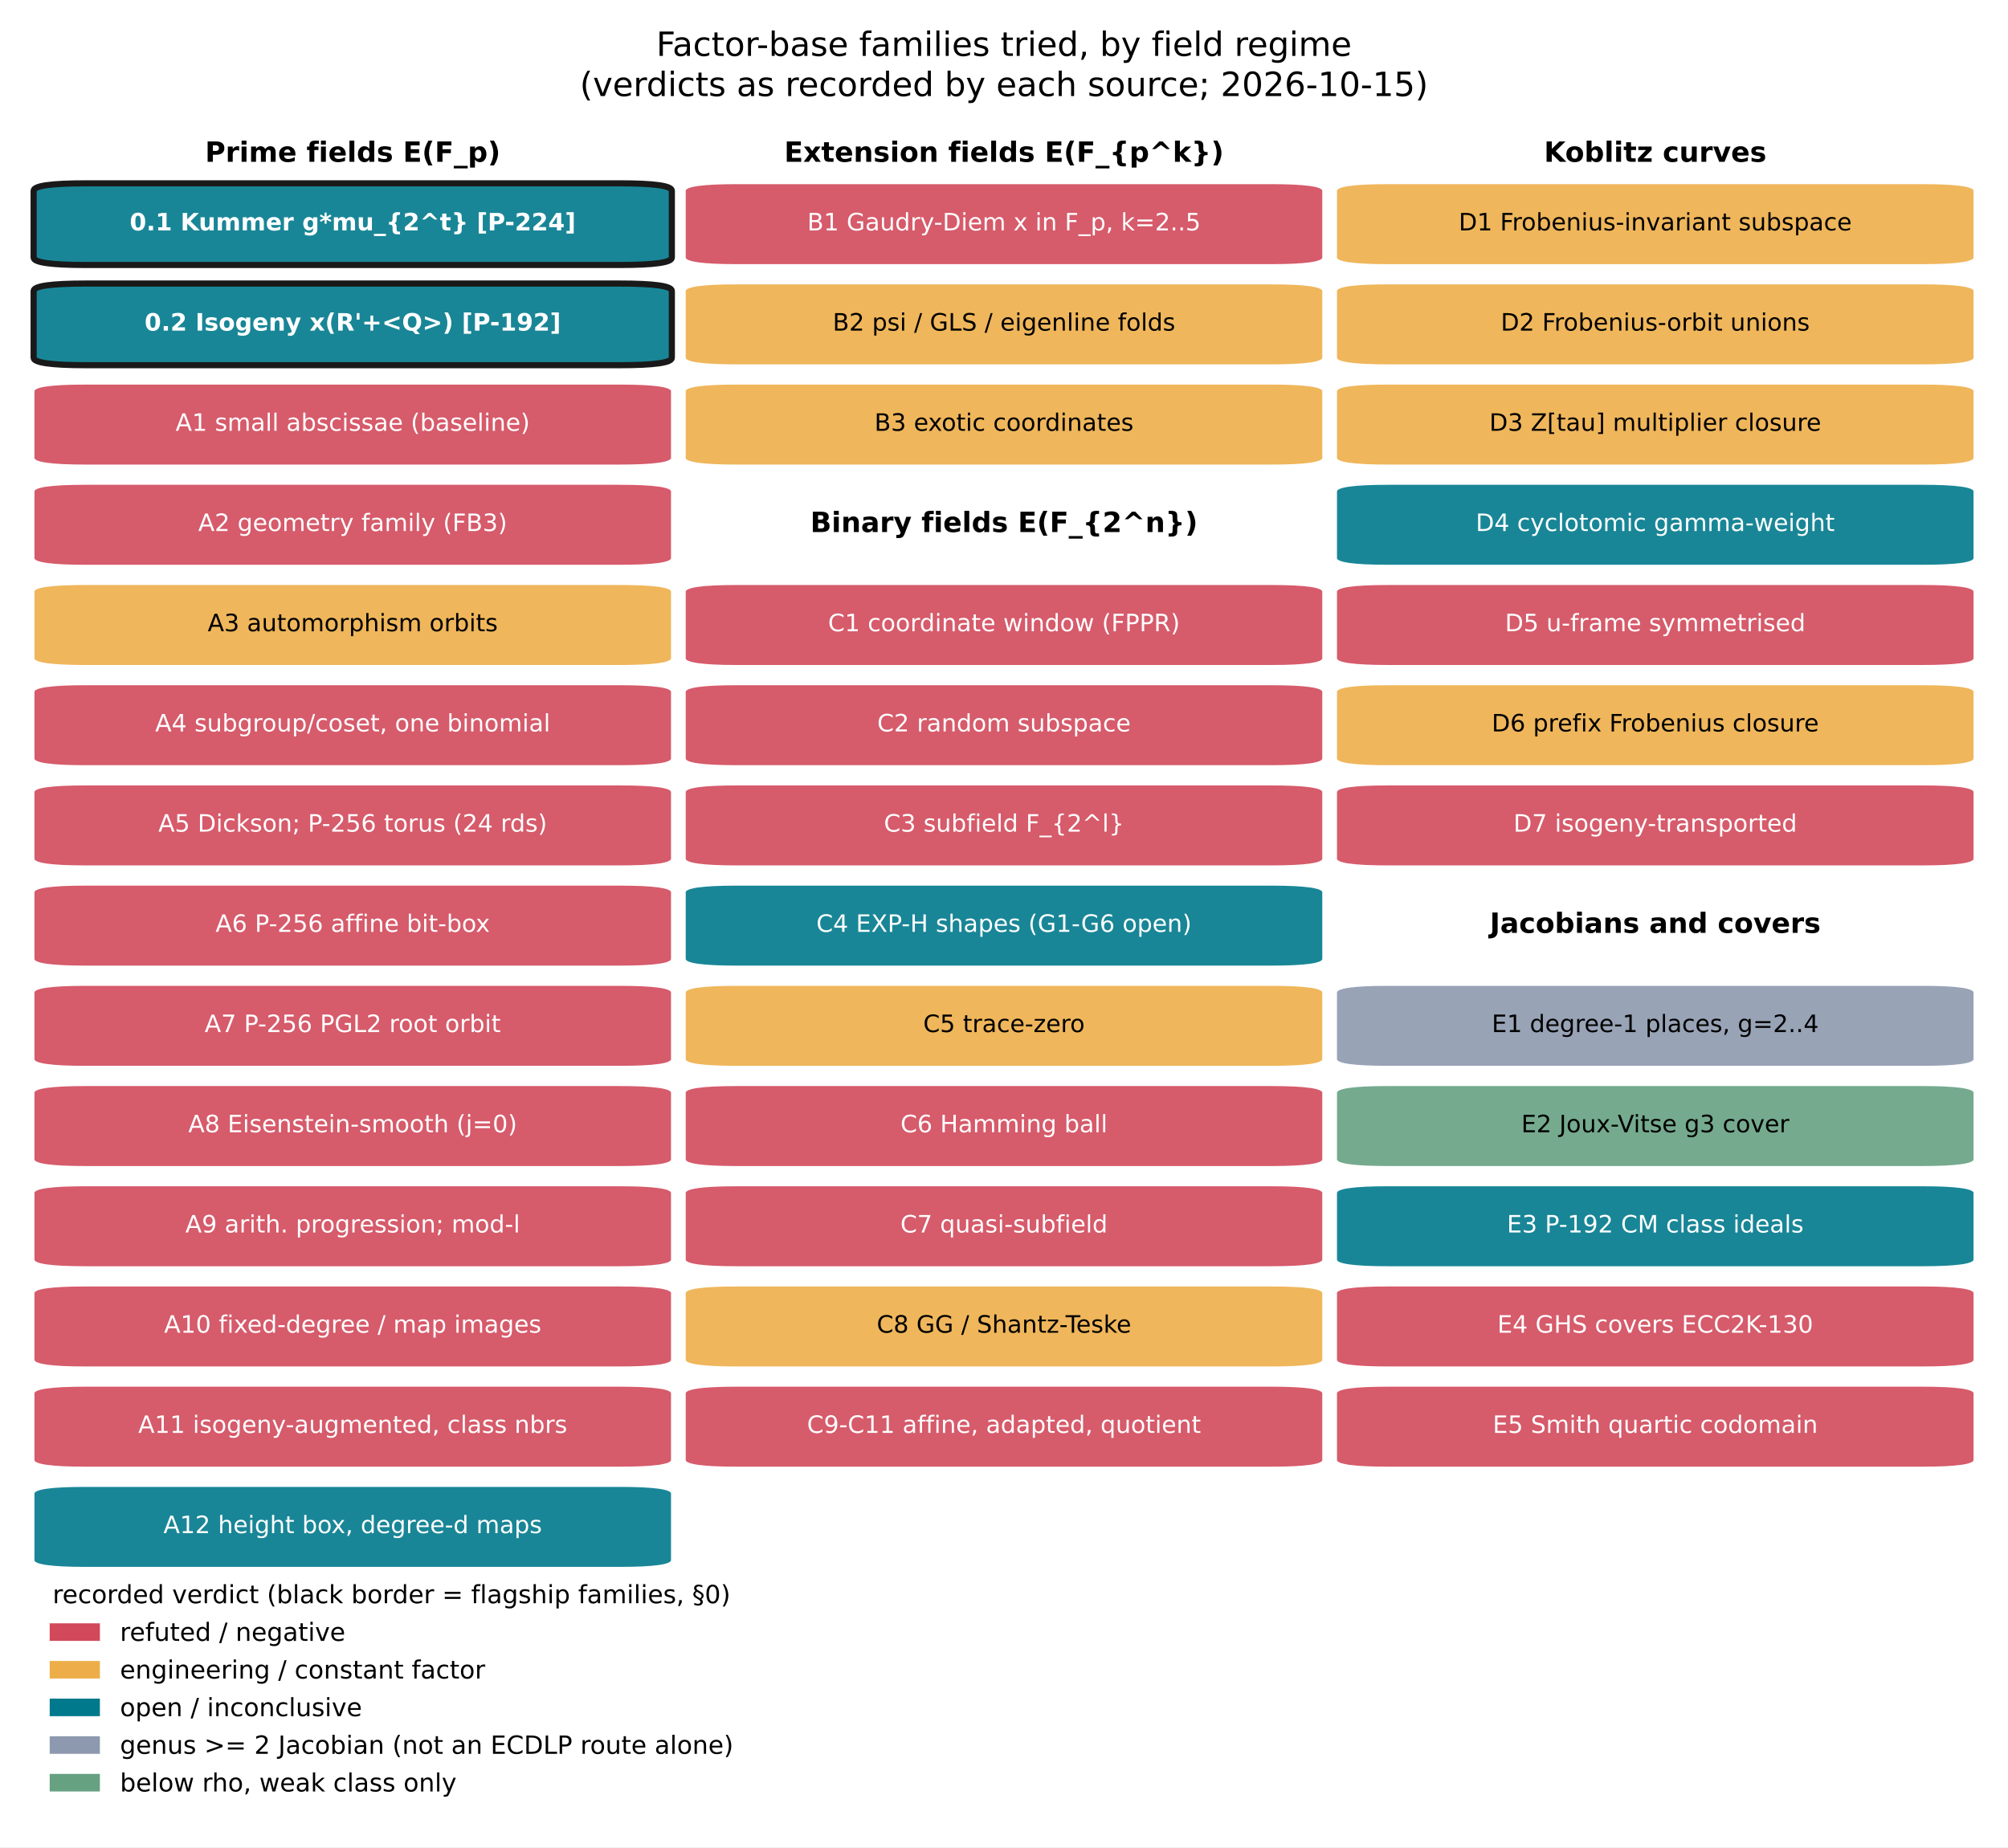
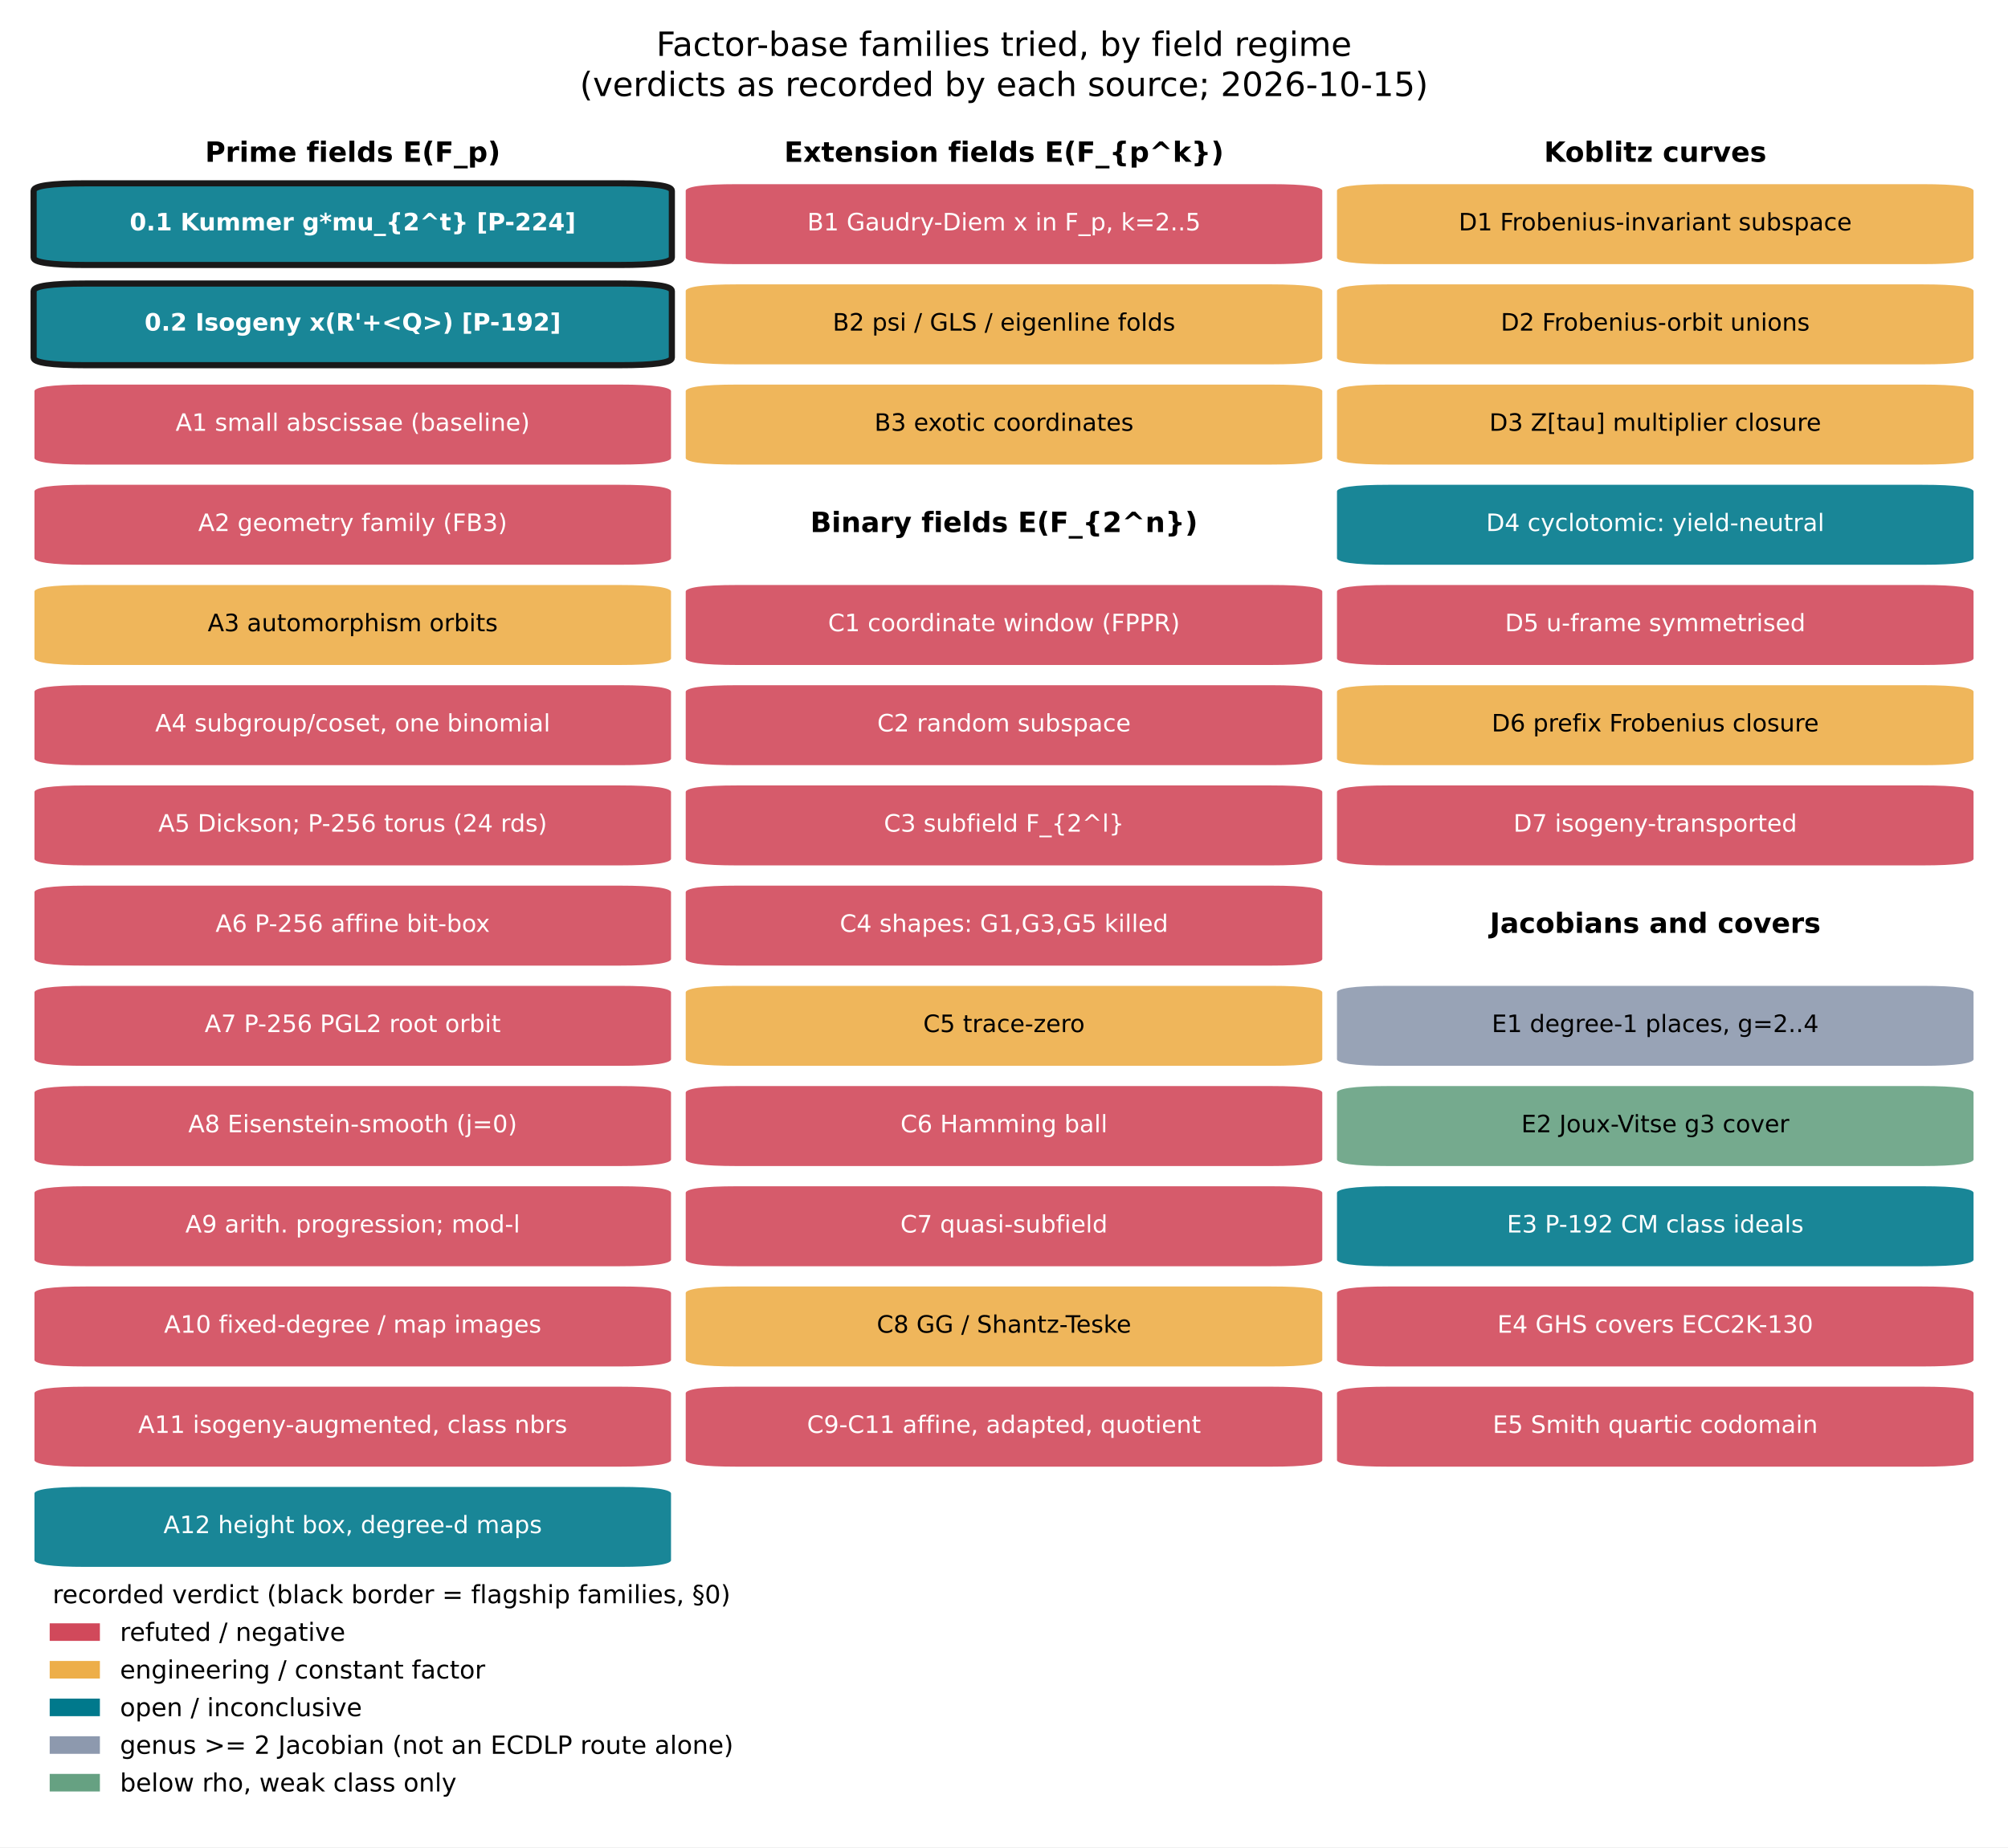
<svg xmlns="http://www.w3.org/2000/svg" width="720pt" height="662.4pt" viewBox="0 0 720 662.4" version="1.1">
  <defs>
    <style type="text/css">*{stroke-linejoin: round; stroke-linecap: butt}</style>
  </defs>
  <g id="figure_1">
    <g id="patch_1">
      <path d="M 0 662.4  L 720 662.4  L 720 0  L 0 0  z " style="fill: #ffffff" />
    </g>
    <g id="axes_1">
      <g id="patch_2">
-         <path d="M 30.737 95.022  L 222.223 95.022  Q 240.905 95.022 240.905 92.36  L 240.905 68.403  Q 240.905 65.741 222.223 65.741  L 30.737 65.741  Q 12.055 65.741 12.055 68.403  L 12.055 92.36  Q 12.055 95.022 30.737 95.022  z " clip-path="url(#pad336f507b)" style="fill: #00798c; opacity: 0.9; stroke: #000000; stroke-width: 2.2; stroke-linejoin: miter" />
+         <path d="M 30.737 95.022  L 222.223 95.022  Q 240.905 95.022 240.905 92.36  L 240.905 68.403  Q 240.905 65.741 222.223 65.741  L 30.737 65.741  Q 12.055 65.741 12.055 68.403  L 12.055 92.36  Q 12.055 95.022 30.737 95.022  z " clip-path="url(#p25ea3e8842)" style="fill: #00798c; opacity: 0.9; stroke: #000000; stroke-width: 2.2; stroke-linejoin: miter" />
      </g>
      <g id="patch_3">
-         <path d="M 30.737 130.957  L 222.223 130.957  Q 240.905 130.957 240.905 128.295  L 240.905 104.338  Q 240.905 101.676 222.223 101.676  L 30.737 101.676  Q 12.055 101.676 12.055 104.338  L 12.055 128.295  Q 12.055 130.957 30.737 130.957  z " clip-path="url(#pad336f507b)" style="fill: #00798c; opacity: 0.9; stroke: #000000; stroke-width: 2.2; stroke-linejoin: miter" />
+         <path d="M 30.737 130.957  L 222.223 130.957  Q 240.905 130.957 240.905 128.295  L 240.905 104.338  Q 240.905 101.676 222.223 101.676  L 30.737 101.676  Q 12.055 101.676 12.055 104.338  L 12.055 128.295  Q 12.055 130.957 30.737 130.957  z " clip-path="url(#p25ea3e8842)" style="fill: #00798c; opacity: 0.9; stroke: #000000; stroke-width: 2.2; stroke-linejoin: miter" />
      </g>
      <g id="patch_4">
-         <path d="M 30.737 166.892  L 222.223 166.892  Q 240.905 166.892 240.905 164.23  L 240.905 140.273  Q 240.905 137.611 222.223 137.611  L 30.737 137.611  Q 12.055 137.611 12.055 140.273  L 12.055 164.23  Q 12.055 166.892 30.737 166.892  z " clip-path="url(#pad336f507b)" style="fill: #d1495b; opacity: 0.9; stroke: #ffffff; stroke-width: 0.6; stroke-linejoin: miter" />
+         <path d="M 30.737 166.892  L 222.223 166.892  Q 240.905 166.892 240.905 164.23  L 240.905 140.273  Q 240.905 137.611 222.223 137.611  L 30.737 137.611  Q 12.055 137.611 12.055 140.273  L 12.055 164.23  Q 12.055 166.892 30.737 166.892  z " clip-path="url(#p25ea3e8842)" style="fill: #d1495b; opacity: 0.9; stroke: #ffffff; stroke-width: 0.6; stroke-linejoin: miter" />
      </g>
      <g id="patch_5">
-         <path d="M 30.737 202.827  L 222.223 202.827  Q 240.905 202.827 240.905 200.165  L 240.905 176.208  Q 240.905 173.546 222.223 173.546  L 30.737 173.546  Q 12.055 173.546 12.055 176.208  L 12.055 200.165  Q 12.055 202.827 30.737 202.827  z " clip-path="url(#pad336f507b)" style="fill: #d1495b; opacity: 0.9; stroke: #ffffff; stroke-width: 0.6; stroke-linejoin: miter" />
+         <path d="M 30.737 202.827  L 222.223 202.827  Q 240.905 202.827 240.905 200.165  L 240.905 176.208  Q 240.905 173.546 222.223 173.546  L 30.737 173.546  Q 12.055 173.546 12.055 176.208  L 12.055 200.165  Q 12.055 202.827 30.737 202.827  z " clip-path="url(#p25ea3e8842)" style="fill: #d1495b; opacity: 0.9; stroke: #ffffff; stroke-width: 0.6; stroke-linejoin: miter" />
      </g>
      <g id="patch_6">
-         <path d="M 30.737 238.762  L 222.223 238.762  Q 240.905 238.762 240.905 236.1  L 240.905 212.143  Q 240.905 209.481 222.223 209.481  L 30.737 209.481  Q 12.055 209.481 12.055 212.143  L 12.055 236.1  Q 12.055 238.762 30.737 238.762  z " clip-path="url(#pad336f507b)" style="fill: #edae49; opacity: 0.9; stroke: #ffffff; stroke-width: 0.6; stroke-linejoin: miter" />
+         <path d="M 30.737 238.762  L 222.223 238.762  Q 240.905 238.762 240.905 236.1  L 240.905 212.143  Q 240.905 209.481 222.223 209.481  L 30.737 209.481  Q 12.055 209.481 12.055 212.143  L 12.055 236.1  Q 12.055 238.762 30.737 238.762  z " clip-path="url(#p25ea3e8842)" style="fill: #edae49; opacity: 0.9; stroke: #ffffff; stroke-width: 0.6; stroke-linejoin: miter" />
      </g>
      <g id="patch_7">
-         <path d="M 30.737 274.697  L 222.223 274.697  Q 240.905 274.697 240.905 272.035  L 240.905 248.078  Q 240.905 245.417 222.223 245.417  L 30.737 245.417  Q 12.055 245.417 12.055 248.078  L 12.055 272.035  Q 12.055 274.697 30.737 274.697  z " clip-path="url(#pad336f507b)" style="fill: #d1495b; opacity: 0.9; stroke: #ffffff; stroke-width: 0.6; stroke-linejoin: miter" />
+         <path d="M 30.737 274.697  L 222.223 274.697  Q 240.905 274.697 240.905 272.035  L 240.905 248.078  Q 240.905 245.417 222.223 245.417  L 30.737 245.417  Q 12.055 245.417 12.055 248.078  L 12.055 272.035  Q 12.055 274.697 30.737 274.697  z " clip-path="url(#p25ea3e8842)" style="fill: #d1495b; opacity: 0.9; stroke: #ffffff; stroke-width: 0.6; stroke-linejoin: miter" />
      </g>
      <g id="patch_8">
-         <path d="M 30.737 310.632  L 222.223 310.632  Q 240.905 310.632 240.905 307.97  L 240.905 284.013  Q 240.905 281.352 222.223 281.352  L 30.737 281.352  Q 12.055 281.352 12.055 284.013  L 12.055 307.97  Q 12.055 310.632 30.737 310.632  z " clip-path="url(#pad336f507b)" style="fill: #d1495b; opacity: 0.9; stroke: #ffffff; stroke-width: 0.6; stroke-linejoin: miter" />
+         <path d="M 30.737 310.632  L 222.223 310.632  Q 240.905 310.632 240.905 307.97  L 240.905 284.013  Q 240.905 281.352 222.223 281.352  L 30.737 281.352  Q 12.055 281.352 12.055 284.013  L 12.055 307.97  Q 12.055 310.632 30.737 310.632  z " clip-path="url(#p25ea3e8842)" style="fill: #d1495b; opacity: 0.9; stroke: #ffffff; stroke-width: 0.6; stroke-linejoin: miter" />
      </g>
      <g id="patch_9">
-         <path d="M 30.737 346.567  L 222.223 346.567  Q 240.905 346.567 240.905 343.905  L 240.905 319.948  Q 240.905 317.287 222.223 317.287  L 30.737 317.287  Q 12.055 317.287 12.055 319.948  L 12.055 343.905  Q 12.055 346.567 30.737 346.567  z " clip-path="url(#pad336f507b)" style="fill: #d1495b; opacity: 0.9; stroke: #ffffff; stroke-width: 0.6; stroke-linejoin: miter" />
+         <path d="M 30.737 346.567  L 222.223 346.567  Q 240.905 346.567 240.905 343.905  L 240.905 319.948  Q 240.905 317.287 222.223 317.287  L 30.737 317.287  Q 12.055 317.287 12.055 319.948  L 12.055 343.905  Q 12.055 346.567 30.737 346.567  z " clip-path="url(#p25ea3e8842)" style="fill: #d1495b; opacity: 0.9; stroke: #ffffff; stroke-width: 0.6; stroke-linejoin: miter" />
      </g>
      <g id="patch_10">
-         <path d="M 30.737 382.502  L 222.223 382.502  Q 240.905 382.502 240.905 379.84  L 240.905 355.883  Q 240.905 353.222 222.223 353.222  L 30.737 353.222  Q 12.055 353.222 12.055 355.883  L 12.055 379.84  Q 12.055 382.502 30.737 382.502  z " clip-path="url(#pad336f507b)" style="fill: #d1495b; opacity: 0.9; stroke: #ffffff; stroke-width: 0.6; stroke-linejoin: miter" />
+         <path d="M 30.737 382.502  L 222.223 382.502  Q 240.905 382.502 240.905 379.84  L 240.905 355.883  Q 240.905 353.222 222.223 353.222  L 30.737 353.222  Q 12.055 353.222 12.055 355.883  L 12.055 379.84  Q 12.055 382.502 30.737 382.502  z " clip-path="url(#p25ea3e8842)" style="fill: #d1495b; opacity: 0.9; stroke: #ffffff; stroke-width: 0.6; stroke-linejoin: miter" />
      </g>
      <g id="patch_11">
-         <path d="M 30.737 418.437  L 222.223 418.437  Q 240.905 418.437 240.905 415.775  L 240.905 391.818  Q 240.905 389.157 222.223 389.157  L 30.737 389.157  Q 12.055 389.157 12.055 391.818  L 12.055 415.775  Q 12.055 418.437 30.737 418.437  z " clip-path="url(#pad336f507b)" style="fill: #d1495b; opacity: 0.9; stroke: #ffffff; stroke-width: 0.6; stroke-linejoin: miter" />
+         <path d="M 30.737 418.437  L 222.223 418.437  Q 240.905 418.437 240.905 415.775  L 240.905 391.818  Q 240.905 389.157 222.223 389.157  L 30.737 389.157  Q 12.055 389.157 12.055 391.818  L 12.055 415.775  Q 12.055 418.437 30.737 418.437  z " clip-path="url(#p25ea3e8842)" style="fill: #d1495b; opacity: 0.9; stroke: #ffffff; stroke-width: 0.6; stroke-linejoin: miter" />
      </g>
      <g id="patch_12">
-         <path d="M 30.737 454.372  L 222.223 454.372  Q 240.905 454.372 240.905 451.71  L 240.905 427.753  Q 240.905 425.092 222.223 425.092  L 30.737 425.092  Q 12.055 425.092 12.055 427.753  L 12.055 451.71  Q 12.055 454.372 30.737 454.372  z " clip-path="url(#pad336f507b)" style="fill: #d1495b; opacity: 0.9; stroke: #ffffff; stroke-width: 0.6; stroke-linejoin: miter" />
+         <path d="M 30.737 454.372  L 222.223 454.372  Q 240.905 454.372 240.905 451.71  L 240.905 427.753  Q 240.905 425.092 222.223 425.092  L 30.737 425.092  Q 12.055 425.092 12.055 427.753  L 12.055 451.71  Q 12.055 454.372 30.737 454.372  z " clip-path="url(#p25ea3e8842)" style="fill: #d1495b; opacity: 0.9; stroke: #ffffff; stroke-width: 0.6; stroke-linejoin: miter" />
      </g>
      <g id="patch_13">
-         <path d="M 30.737 490.307  L 222.223 490.307  Q 240.905 490.307 240.905 487.645  L 240.905 463.688  Q 240.905 461.027 222.223 461.027  L 30.737 461.027  Q 12.055 461.027 12.055 463.688  L 12.055 487.645  Q 12.055 490.307 30.737 490.307  z " clip-path="url(#pad336f507b)" style="fill: #d1495b; opacity: 0.9; stroke: #ffffff; stroke-width: 0.6; stroke-linejoin: miter" />
+         <path d="M 30.737 490.307  L 222.223 490.307  Q 240.905 490.307 240.905 487.645  L 240.905 463.688  Q 240.905 461.027 222.223 461.027  L 30.737 461.027  Q 12.055 461.027 12.055 463.688  L 12.055 487.645  Q 12.055 490.307 30.737 490.307  z " clip-path="url(#p25ea3e8842)" style="fill: #d1495b; opacity: 0.9; stroke: #ffffff; stroke-width: 0.6; stroke-linejoin: miter" />
      </g>
      <g id="patch_14">
-         <path d="M 30.737 526.242  L 222.223 526.242  Q 240.905 526.242 240.905 523.58  L 240.905 499.623  Q 240.905 496.962 222.223 496.962  L 30.737 496.962  Q 12.055 496.962 12.055 499.623  L 12.055 523.58  Q 12.055 526.242 30.737 526.242  z " clip-path="url(#pad336f507b)" style="fill: #d1495b; opacity: 0.9; stroke: #ffffff; stroke-width: 0.6; stroke-linejoin: miter" />
+         <path d="M 30.737 526.242  L 222.223 526.242  Q 240.905 526.242 240.905 523.58  L 240.905 499.623  Q 240.905 496.962 222.223 496.962  L 30.737 496.962  Q 12.055 496.962 12.055 499.623  L 12.055 523.58  Q 12.055 526.242 30.737 526.242  z " clip-path="url(#p25ea3e8842)" style="fill: #d1495b; opacity: 0.9; stroke: #ffffff; stroke-width: 0.6; stroke-linejoin: miter" />
      </g>
      <g id="patch_15">
-         <path d="M 30.737 562.177  L 222.223 562.177  Q 240.905 562.177 240.905 559.515  L 240.905 535.558  Q 240.905 532.897 222.223 532.897  L 30.737 532.897  Q 12.055 532.897 12.055 535.558  L 12.055 559.515  Q 12.055 562.177 30.737 562.177  z " clip-path="url(#pad336f507b)" style="fill: #00798c; opacity: 0.9; stroke: #ffffff; stroke-width: 0.6; stroke-linejoin: miter" />
+         <path d="M 30.737 562.177  L 222.223 562.177  Q 240.905 562.177 240.905 559.515  L 240.905 535.558  Q 240.905 532.897 222.223 532.897  L 30.737 532.897  Q 12.055 532.897 12.055 535.558  L 12.055 559.515  Q 12.055 562.177 30.737 562.177  z " clip-path="url(#p25ea3e8842)" style="fill: #00798c; opacity: 0.9; stroke: #ffffff; stroke-width: 0.6; stroke-linejoin: miter" />
      </g>
      <g id="patch_16">
-         <path d="M 264.257 95.022  L 455.743 95.022  Q 474.425 95.022 474.425 92.36  L 474.425 68.403  Q 474.425 65.741 455.743 65.741  L 264.257 65.741  Q 245.575 65.741 245.575 68.403  L 245.575 92.36  Q 245.575 95.022 264.257 95.022  z " clip-path="url(#pad336f507b)" style="fill: #d1495b; opacity: 0.9; stroke: #ffffff; stroke-width: 0.6; stroke-linejoin: miter" />
+         <path d="M 264.257 95.022  L 455.743 95.022  Q 474.425 95.022 474.425 92.36  L 474.425 68.403  Q 474.425 65.741 455.743 65.741  L 264.257 65.741  Q 245.575 65.741 245.575 68.403  L 245.575 92.36  Q 245.575 95.022 264.257 95.022  z " clip-path="url(#p25ea3e8842)" style="fill: #d1495b; opacity: 0.9; stroke: #ffffff; stroke-width: 0.6; stroke-linejoin: miter" />
      </g>
      <g id="patch_17">
-         <path d="M 264.257 130.957  L 455.743 130.957  Q 474.425 130.957 474.425 128.295  L 474.425 104.338  Q 474.425 101.676 455.743 101.676  L 264.257 101.676  Q 245.575 101.676 245.575 104.338  L 245.575 128.295  Q 245.575 130.957 264.257 130.957  z " clip-path="url(#pad336f507b)" style="fill: #edae49; opacity: 0.9; stroke: #ffffff; stroke-width: 0.6; stroke-linejoin: miter" />
+         <path d="M 264.257 130.957  L 455.743 130.957  Q 474.425 130.957 474.425 128.295  L 474.425 104.338  Q 474.425 101.676 455.743 101.676  L 264.257 101.676  Q 245.575 101.676 245.575 104.338  L 245.575 128.295  Q 245.575 130.957 264.257 130.957  z " clip-path="url(#p25ea3e8842)" style="fill: #edae49; opacity: 0.9; stroke: #ffffff; stroke-width: 0.6; stroke-linejoin: miter" />
      </g>
      <g id="patch_18">
-         <path d="M 264.257 166.892  L 455.743 166.892  Q 474.425 166.892 474.425 164.23  L 474.425 140.273  Q 474.425 137.611 455.743 137.611  L 264.257 137.611  Q 245.575 137.611 245.575 140.273  L 245.575 164.23  Q 245.575 166.892 264.257 166.892  z " clip-path="url(#pad336f507b)" style="fill: #edae49; opacity: 0.9; stroke: #ffffff; stroke-width: 0.6; stroke-linejoin: miter" />
+         <path d="M 264.257 166.892  L 455.743 166.892  Q 474.425 166.892 474.425 164.23  L 474.425 140.273  Q 474.425 137.611 455.743 137.611  L 264.257 137.611  Q 245.575 137.611 245.575 140.273  L 245.575 164.23  Q 245.575 166.892 264.257 166.892  z " clip-path="url(#p25ea3e8842)" style="fill: #edae49; opacity: 0.9; stroke: #ffffff; stroke-width: 0.6; stroke-linejoin: miter" />
      </g>
      <g id="patch_19">
-         <path d="M 264.257 238.762  L 455.743 238.762  Q 474.425 238.762 474.425 236.1  L 474.425 212.143  Q 474.425 209.481 455.743 209.481  L 264.257 209.481  Q 245.575 209.481 245.575 212.143  L 245.575 236.1  Q 245.575 238.762 264.257 238.762  z " clip-path="url(#pad336f507b)" style="fill: #d1495b; opacity: 0.9; stroke: #ffffff; stroke-width: 0.6; stroke-linejoin: miter" />
+         <path d="M 264.257 238.762  L 455.743 238.762  Q 474.425 238.762 474.425 236.1  L 474.425 212.143  Q 474.425 209.481 455.743 209.481  L 264.257 209.481  Q 245.575 209.481 245.575 212.143  L 245.575 236.1  Q 245.575 238.762 264.257 238.762  z " clip-path="url(#p25ea3e8842)" style="fill: #d1495b; opacity: 0.9; stroke: #ffffff; stroke-width: 0.6; stroke-linejoin: miter" />
      </g>
      <g id="patch_20">
-         <path d="M 264.257 274.697  L 455.743 274.697  Q 474.425 274.697 474.425 272.035  L 474.425 248.078  Q 474.425 245.417 455.743 245.417  L 264.257 245.417  Q 245.575 245.417 245.575 248.078  L 245.575 272.035  Q 245.575 274.697 264.257 274.697  z " clip-path="url(#pad336f507b)" style="fill: #d1495b; opacity: 0.9; stroke: #ffffff; stroke-width: 0.6; stroke-linejoin: miter" />
+         <path d="M 264.257 274.697  L 455.743 274.697  Q 474.425 274.697 474.425 272.035  L 474.425 248.078  Q 474.425 245.417 455.743 245.417  L 264.257 245.417  Q 245.575 245.417 245.575 248.078  L 245.575 272.035  Q 245.575 274.697 264.257 274.697  z " clip-path="url(#p25ea3e8842)" style="fill: #d1495b; opacity: 0.9; stroke: #ffffff; stroke-width: 0.6; stroke-linejoin: miter" />
      </g>
      <g id="patch_21">
-         <path d="M 264.257 310.632  L 455.743 310.632  Q 474.425 310.632 474.425 307.97  L 474.425 284.013  Q 474.425 281.352 455.743 281.352  L 264.257 281.352  Q 245.575 281.352 245.575 284.013  L 245.575 307.97  Q 245.575 310.632 264.257 310.632  z " clip-path="url(#pad336f507b)" style="fill: #d1495b; opacity: 0.9; stroke: #ffffff; stroke-width: 0.6; stroke-linejoin: miter" />
+         <path d="M 264.257 310.632  L 455.743 310.632  Q 474.425 310.632 474.425 307.97  L 474.425 284.013  Q 474.425 281.352 455.743 281.352  L 264.257 281.352  Q 245.575 281.352 245.575 284.013  L 245.575 307.97  Q 245.575 310.632 264.257 310.632  z " clip-path="url(#p25ea3e8842)" style="fill: #d1495b; opacity: 0.9; stroke: #ffffff; stroke-width: 0.6; stroke-linejoin: miter" />
      </g>
      <g id="patch_22">
-         <path d="M 264.257 346.567  L 455.743 346.567  Q 474.425 346.567 474.425 343.905  L 474.425 319.948  Q 474.425 317.287 455.743 317.287  L 264.257 317.287  Q 245.575 317.287 245.575 319.948  L 245.575 343.905  Q 245.575 346.567 264.257 346.567  z " clip-path="url(#pad336f507b)" style="fill: #00798c; opacity: 0.9; stroke: #ffffff; stroke-width: 0.6; stroke-linejoin: miter" />
+         <path d="M 264.257 346.567  L 455.743 346.567  Q 474.425 346.567 474.425 343.905  L 474.425 319.948  Q 474.425 317.287 455.743 317.287  L 264.257 317.287  Q 245.575 317.287 245.575 319.948  L 245.575 343.905  Q 245.575 346.567 264.257 346.567  z " clip-path="url(#p25ea3e8842)" style="fill: #d1495b; opacity: 0.9; stroke: #ffffff; stroke-width: 0.6; stroke-linejoin: miter" />
      </g>
      <g id="patch_23">
-         <path d="M 264.257 382.502  L 455.743 382.502  Q 474.425 382.502 474.425 379.84  L 474.425 355.883  Q 474.425 353.222 455.743 353.222  L 264.257 353.222  Q 245.575 353.222 245.575 355.883  L 245.575 379.84  Q 245.575 382.502 264.257 382.502  z " clip-path="url(#pad336f507b)" style="fill: #edae49; opacity: 0.9; stroke: #ffffff; stroke-width: 0.6; stroke-linejoin: miter" />
+         <path d="M 264.257 382.502  L 455.743 382.502  Q 474.425 382.502 474.425 379.84  L 474.425 355.883  Q 474.425 353.222 455.743 353.222  L 264.257 353.222  Q 245.575 353.222 245.575 355.883  L 245.575 379.84  Q 245.575 382.502 264.257 382.502  z " clip-path="url(#p25ea3e8842)" style="fill: #edae49; opacity: 0.9; stroke: #ffffff; stroke-width: 0.6; stroke-linejoin: miter" />
      </g>
      <g id="patch_24">
-         <path d="M 264.257 418.437  L 455.743 418.437  Q 474.425 418.437 474.425 415.775  L 474.425 391.818  Q 474.425 389.157 455.743 389.157  L 264.257 389.157  Q 245.575 389.157 245.575 391.818  L 245.575 415.775  Q 245.575 418.437 264.257 418.437  z " clip-path="url(#pad336f507b)" style="fill: #d1495b; opacity: 0.9; stroke: #ffffff; stroke-width: 0.6; stroke-linejoin: miter" />
+         <path d="M 264.257 418.437  L 455.743 418.437  Q 474.425 418.437 474.425 415.775  L 474.425 391.818  Q 474.425 389.157 455.743 389.157  L 264.257 389.157  Q 245.575 389.157 245.575 391.818  L 245.575 415.775  Q 245.575 418.437 264.257 418.437  z " clip-path="url(#p25ea3e8842)" style="fill: #d1495b; opacity: 0.9; stroke: #ffffff; stroke-width: 0.6; stroke-linejoin: miter" />
      </g>
      <g id="patch_25">
-         <path d="M 264.257 454.372  L 455.743 454.372  Q 474.425 454.372 474.425 451.71  L 474.425 427.753  Q 474.425 425.092 455.743 425.092  L 264.257 425.092  Q 245.575 425.092 245.575 427.753  L 245.575 451.71  Q 245.575 454.372 264.257 454.372  z " clip-path="url(#pad336f507b)" style="fill: #d1495b; opacity: 0.9; stroke: #ffffff; stroke-width: 0.6; stroke-linejoin: miter" />
+         <path d="M 264.257 454.372  L 455.743 454.372  Q 474.425 454.372 474.425 451.71  L 474.425 427.753  Q 474.425 425.092 455.743 425.092  L 264.257 425.092  Q 245.575 425.092 245.575 427.753  L 245.575 451.71  Q 245.575 454.372 264.257 454.372  z " clip-path="url(#p25ea3e8842)" style="fill: #d1495b; opacity: 0.9; stroke: #ffffff; stroke-width: 0.6; stroke-linejoin: miter" />
      </g>
      <g id="patch_26">
-         <path d="M 264.257 490.307  L 455.743 490.307  Q 474.425 490.307 474.425 487.645  L 474.425 463.688  Q 474.425 461.027 455.743 461.027  L 264.257 461.027  Q 245.575 461.027 245.575 463.688  L 245.575 487.645  Q 245.575 490.307 264.257 490.307  z " clip-path="url(#pad336f507b)" style="fill: #edae49; opacity: 0.9; stroke: #ffffff; stroke-width: 0.6; stroke-linejoin: miter" />
+         <path d="M 264.257 490.307  L 455.743 490.307  Q 474.425 490.307 474.425 487.645  L 474.425 463.688  Q 474.425 461.027 455.743 461.027  L 264.257 461.027  Q 245.575 461.027 245.575 463.688  L 245.575 487.645  Q 245.575 490.307 264.257 490.307  z " clip-path="url(#p25ea3e8842)" style="fill: #edae49; opacity: 0.9; stroke: #ffffff; stroke-width: 0.6; stroke-linejoin: miter" />
      </g>
      <g id="patch_27">
-         <path d="M 264.257 526.242  L 455.743 526.242  Q 474.425 526.242 474.425 523.58  L 474.425 499.623  Q 474.425 496.962 455.743 496.962  L 264.257 496.962  Q 245.575 496.962 245.575 499.623  L 245.575 523.58  Q 245.575 526.242 264.257 526.242  z " clip-path="url(#pad336f507b)" style="fill: #d1495b; opacity: 0.9; stroke: #ffffff; stroke-width: 0.6; stroke-linejoin: miter" />
+         <path d="M 264.257 526.242  L 455.743 526.242  Q 474.425 526.242 474.425 523.58  L 474.425 499.623  Q 474.425 496.962 455.743 496.962  L 264.257 496.962  Q 245.575 496.962 245.575 499.623  L 245.575 523.58  Q 245.575 526.242 264.257 526.242  z " clip-path="url(#p25ea3e8842)" style="fill: #d1495b; opacity: 0.9; stroke: #ffffff; stroke-width: 0.6; stroke-linejoin: miter" />
      </g>
      <g id="patch_28">
-         <path d="M 497.777 95.022  L 689.263 95.022  Q 707.945 95.022 707.945 92.36  L 707.945 68.403  Q 707.945 65.741 689.263 65.741  L 497.777 65.741  Q 479.095 65.741 479.095 68.403  L 479.095 92.36  Q 479.095 95.022 497.777 95.022  z " clip-path="url(#pad336f507b)" style="fill: #edae49; opacity: 0.9; stroke: #ffffff; stroke-width: 0.6; stroke-linejoin: miter" />
+         <path d="M 497.777 95.022  L 689.263 95.022  Q 707.945 95.022 707.945 92.36  L 707.945 68.403  Q 707.945 65.741 689.263 65.741  L 497.777 65.741  Q 479.095 65.741 479.095 68.403  L 479.095 92.36  Q 479.095 95.022 497.777 95.022  z " clip-path="url(#p25ea3e8842)" style="fill: #edae49; opacity: 0.9; stroke: #ffffff; stroke-width: 0.6; stroke-linejoin: miter" />
      </g>
      <g id="patch_29">
-         <path d="M 497.777 130.957  L 689.263 130.957  Q 707.945 130.957 707.945 128.295  L 707.945 104.338  Q 707.945 101.676 689.263 101.676  L 497.777 101.676  Q 479.095 101.676 479.095 104.338  L 479.095 128.295  Q 479.095 130.957 497.777 130.957  z " clip-path="url(#pad336f507b)" style="fill: #edae49; opacity: 0.9; stroke: #ffffff; stroke-width: 0.6; stroke-linejoin: miter" />
+         <path d="M 497.777 130.957  L 689.263 130.957  Q 707.945 130.957 707.945 128.295  L 707.945 104.338  Q 707.945 101.676 689.263 101.676  L 497.777 101.676  Q 479.095 101.676 479.095 104.338  L 479.095 128.295  Q 479.095 130.957 497.777 130.957  z " clip-path="url(#p25ea3e8842)" style="fill: #edae49; opacity: 0.9; stroke: #ffffff; stroke-width: 0.6; stroke-linejoin: miter" />
      </g>
      <g id="patch_30">
-         <path d="M 497.777 166.892  L 689.263 166.892  Q 707.945 166.892 707.945 164.23  L 707.945 140.273  Q 707.945 137.611 689.263 137.611  L 497.777 137.611  Q 479.095 137.611 479.095 140.273  L 479.095 164.23  Q 479.095 166.892 497.777 166.892  z " clip-path="url(#pad336f507b)" style="fill: #edae49; opacity: 0.9; stroke: #ffffff; stroke-width: 0.6; stroke-linejoin: miter" />
+         <path d="M 497.777 166.892  L 689.263 166.892  Q 707.945 166.892 707.945 164.23  L 707.945 140.273  Q 707.945 137.611 689.263 137.611  L 497.777 137.611  Q 479.095 137.611 479.095 140.273  L 479.095 164.23  Q 479.095 166.892 497.777 166.892  z " clip-path="url(#p25ea3e8842)" style="fill: #edae49; opacity: 0.9; stroke: #ffffff; stroke-width: 0.6; stroke-linejoin: miter" />
      </g>
      <g id="patch_31">
-         <path d="M 497.777 202.827  L 689.263 202.827  Q 707.945 202.827 707.945 200.165  L 707.945 176.208  Q 707.945 173.546 689.263 173.546  L 497.777 173.546  Q 479.095 173.546 479.095 176.208  L 479.095 200.165  Q 479.095 202.827 497.777 202.827  z " clip-path="url(#pad336f507b)" style="fill: #00798c; opacity: 0.9; stroke: #ffffff; stroke-width: 0.6; stroke-linejoin: miter" />
+         <path d="M 497.777 202.827  L 689.263 202.827  Q 707.945 202.827 707.945 200.165  L 707.945 176.208  Q 707.945 173.546 689.263 173.546  L 497.777 173.546  Q 479.095 173.546 479.095 176.208  L 479.095 200.165  Q 479.095 202.827 497.777 202.827  z " clip-path="url(#p25ea3e8842)" style="fill: #00798c; opacity: 0.9; stroke: #ffffff; stroke-width: 0.6; stroke-linejoin: miter" />
      </g>
      <g id="patch_32">
-         <path d="M 497.777 238.762  L 689.263 238.762  Q 707.945 238.762 707.945 236.1  L 707.945 212.143  Q 707.945 209.481 689.263 209.481  L 497.777 209.481  Q 479.095 209.481 479.095 212.143  L 479.095 236.1  Q 479.095 238.762 497.777 238.762  z " clip-path="url(#pad336f507b)" style="fill: #d1495b; opacity: 0.9; stroke: #ffffff; stroke-width: 0.6; stroke-linejoin: miter" />
+         <path d="M 497.777 238.762  L 689.263 238.762  Q 707.945 238.762 707.945 236.1  L 707.945 212.143  Q 707.945 209.481 689.263 209.481  L 497.777 209.481  Q 479.095 209.481 479.095 212.143  L 479.095 236.1  Q 479.095 238.762 497.777 238.762  z " clip-path="url(#p25ea3e8842)" style="fill: #d1495b; opacity: 0.9; stroke: #ffffff; stroke-width: 0.6; stroke-linejoin: miter" />
      </g>
      <g id="patch_33">
-         <path d="M 497.777 274.697  L 689.263 274.697  Q 707.945 274.697 707.945 272.035  L 707.945 248.078  Q 707.945 245.417 689.263 245.417  L 497.777 245.417  Q 479.095 245.417 479.095 248.078  L 479.095 272.035  Q 479.095 274.697 497.777 274.697  z " clip-path="url(#pad336f507b)" style="fill: #edae49; opacity: 0.9; stroke: #ffffff; stroke-width: 0.6; stroke-linejoin: miter" />
+         <path d="M 497.777 274.697  L 689.263 274.697  Q 707.945 274.697 707.945 272.035  L 707.945 248.078  Q 707.945 245.417 689.263 245.417  L 497.777 245.417  Q 479.095 245.417 479.095 248.078  L 479.095 272.035  Q 479.095 274.697 497.777 274.697  z " clip-path="url(#p25ea3e8842)" style="fill: #edae49; opacity: 0.9; stroke: #ffffff; stroke-width: 0.6; stroke-linejoin: miter" />
      </g>
      <g id="patch_34">
-         <path d="M 497.777 310.632  L 689.263 310.632  Q 707.945 310.632 707.945 307.97  L 707.945 284.013  Q 707.945 281.352 689.263 281.352  L 497.777 281.352  Q 479.095 281.352 479.095 284.013  L 479.095 307.97  Q 479.095 310.632 497.777 310.632  z " clip-path="url(#pad336f507b)" style="fill: #d1495b; opacity: 0.9; stroke: #ffffff; stroke-width: 0.6; stroke-linejoin: miter" />
+         <path d="M 497.777 310.632  L 689.263 310.632  Q 707.945 310.632 707.945 307.97  L 707.945 284.013  Q 707.945 281.352 689.263 281.352  L 497.777 281.352  Q 479.095 281.352 479.095 284.013  L 479.095 307.97  Q 479.095 310.632 497.777 310.632  z " clip-path="url(#p25ea3e8842)" style="fill: #d1495b; opacity: 0.9; stroke: #ffffff; stroke-width: 0.6; stroke-linejoin: miter" />
      </g>
      <g id="patch_35">
-         <path d="M 497.777 382.502  L 689.263 382.502  Q 707.945 382.502 707.945 379.84  L 707.945 355.883  Q 707.945 353.222 689.263 353.222  L 497.777 353.222  Q 479.095 353.222 479.095 355.883  L 479.095 379.84  Q 479.095 382.502 497.777 382.502  z " clip-path="url(#pad336f507b)" style="fill: #8d99ae; opacity: 0.9; stroke: #ffffff; stroke-width: 0.6; stroke-linejoin: miter" />
+         <path d="M 497.777 382.502  L 689.263 382.502  Q 707.945 382.502 707.945 379.84  L 707.945 355.883  Q 707.945 353.222 689.263 353.222  L 497.777 353.222  Q 479.095 353.222 479.095 355.883  L 479.095 379.84  Q 479.095 382.502 497.777 382.502  z " clip-path="url(#p25ea3e8842)" style="fill: #8d99ae; opacity: 0.9; stroke: #ffffff; stroke-width: 0.6; stroke-linejoin: miter" />
      </g>
      <g id="patch_36">
-         <path d="M 497.777 418.437  L 689.263 418.437  Q 707.945 418.437 707.945 415.775  L 707.945 391.818  Q 707.945 389.157 689.263 389.157  L 497.777 389.157  Q 479.095 389.157 479.095 391.818  L 479.095 415.775  Q 479.095 418.437 497.777 418.437  z " clip-path="url(#pad336f507b)" style="fill: #66a182; opacity: 0.9; stroke: #ffffff; stroke-width: 0.6; stroke-linejoin: miter" />
+         <path d="M 497.777 418.437  L 689.263 418.437  Q 707.945 418.437 707.945 415.775  L 707.945 391.818  Q 707.945 389.157 689.263 389.157  L 497.777 389.157  Q 479.095 389.157 479.095 391.818  L 479.095 415.775  Q 479.095 418.437 497.777 418.437  z " clip-path="url(#p25ea3e8842)" style="fill: #66a182; opacity: 0.9; stroke: #ffffff; stroke-width: 0.6; stroke-linejoin: miter" />
      </g>
      <g id="patch_37">
-         <path d="M 497.777 454.372  L 689.263 454.372  Q 707.945 454.372 707.945 451.71  L 707.945 427.753  Q 707.945 425.092 689.263 425.092  L 497.777 425.092  Q 479.095 425.092 479.095 427.753  L 479.095 451.71  Q 479.095 454.372 497.777 454.372  z " clip-path="url(#pad336f507b)" style="fill: #00798c; opacity: 0.9; stroke: #ffffff; stroke-width: 0.6; stroke-linejoin: miter" />
+         <path d="M 497.777 454.372  L 689.263 454.372  Q 707.945 454.372 707.945 451.71  L 707.945 427.753  Q 707.945 425.092 689.263 425.092  L 497.777 425.092  Q 479.095 425.092 479.095 427.753  L 479.095 451.71  Q 479.095 454.372 497.777 454.372  z " clip-path="url(#p25ea3e8842)" style="fill: #00798c; opacity: 0.9; stroke: #ffffff; stroke-width: 0.6; stroke-linejoin: miter" />
      </g>
      <g id="patch_38">
-         <path d="M 497.777 490.307  L 689.263 490.307  Q 707.945 490.307 707.945 487.645  L 707.945 463.688  Q 707.945 461.027 689.263 461.027  L 497.777 461.027  Q 479.095 461.027 479.095 463.688  L 479.095 487.645  Q 479.095 490.307 497.777 490.307  z " clip-path="url(#pad336f507b)" style="fill: #d1495b; opacity: 0.9; stroke: #ffffff; stroke-width: 0.6; stroke-linejoin: miter" />
+         <path d="M 497.777 490.307  L 689.263 490.307  Q 707.945 490.307 707.945 487.645  L 707.945 463.688  Q 707.945 461.027 689.263 461.027  L 497.777 461.027  Q 479.095 461.027 479.095 463.688  L 479.095 487.645  Q 479.095 490.307 497.777 490.307  z " clip-path="url(#p25ea3e8842)" style="fill: #d1495b; opacity: 0.9; stroke: #ffffff; stroke-width: 0.6; stroke-linejoin: miter" />
      </g>
      <g id="patch_39">
-         <path d="M 497.777 526.242  L 689.263 526.242  Q 707.945 526.242 707.945 523.58  L 707.945 499.623  Q 707.945 496.962 689.263 496.962  L 497.777 496.962  Q 479.095 496.962 479.095 499.623  L 479.095 523.58  Q 479.095 526.242 497.777 526.242  z " clip-path="url(#pad336f507b)" style="fill: #d1495b; opacity: 0.9; stroke: #ffffff; stroke-width: 0.6; stroke-linejoin: miter" />
+         <path d="M 497.777 526.242  L 689.263 526.242  Q 707.945 526.242 707.945 523.58  L 707.945 499.623  Q 707.945 496.962 689.263 496.962  L 497.777 496.962  Q 479.095 496.962 479.095 499.623  L 479.095 523.58  Q 479.095 526.242 497.777 526.242  z " clip-path="url(#p25ea3e8842)" style="fill: #d1495b; opacity: 0.9; stroke: #ffffff; stroke-width: 0.6; stroke-linejoin: miter" />
      </g>
      <g id="text_1">
        <text style="font-weight: 700; font-size: 10px; font-family: 'DejaVu Sans'; text-anchor: middle" x="126.48" y="58.025" transform="rotate(-0 126.48 58.0248)">Prime fields E(F_p)</text>
      </g>
      <g id="text_2">
        <text style="font-weight: 700; font-size: 8.6px; font-family: 'DejaVu Sans'; text-anchor: middle; fill: #ffffff" x="126.48" y="82.616" transform="rotate(-0 126.48 82.61594)">0.1 Kummer g*mu_{2^t} [P-224]</text>
      </g>
      <g id="text_3">
        <text style="font-weight: 700; font-size: 8.6px; font-family: 'DejaVu Sans'; text-anchor: middle; fill: #ffffff" x="126.48" y="118.551" transform="rotate(-0 126.48 118.551)">0.2 Isogeny x(R'+&lt;Q&gt;) [P-192]</text>
      </g>
      <g id="text_4">
        <text style="font-size: 8.6px; font-family: 'DejaVu Sans'; text-anchor: middle; fill: #ffffff" x="126.48" y="154.486" transform="rotate(-0 126.48 154.486)">A1 small abscissae (baseline)</text>
      </g>
      <g id="text_5">
        <text style="font-size: 8.6px; font-family: 'DejaVu Sans'; text-anchor: middle; fill: #ffffff" x="126.48" y="190.421" transform="rotate(-0 126.48 190.421)">A2 geometry family (FB3)</text>
      </g>
      <g id="text_6">
        <text style="font-size: 8.6px; font-family: 'DejaVu Sans'; text-anchor: middle" x="126.48" y="226.356" transform="rotate(-0 126.48 226.356)">A3 automorphism orbits</text>
      </g>
      <g id="text_7">
        <text style="font-size: 8.6px; font-family: 'DejaVu Sans'; text-anchor: middle; fill: #ffffff" x="126.48" y="262.291" transform="rotate(-0 126.48 262.291)">A4 subgroup/coset, one binomial</text>
      </g>
      <g id="text_8">
        <text style="font-size: 8.6px; font-family: 'DejaVu Sans'; text-anchor: middle; fill: #ffffff" x="126.48" y="298.226" transform="rotate(-0 126.48 298.226)">A5 Dickson; P-256 torus (24 rds)</text>
      </g>
      <g id="text_9">
        <text style="font-size: 8.6px; font-family: 'DejaVu Sans'; text-anchor: middle; fill: #ffffff" x="126.48" y="334.161" transform="rotate(-0 126.48 334.161)">A6 P-256 affine bit-box</text>
      </g>
      <g id="text_10">
        <text style="font-size: 8.6px; font-family: 'DejaVu Sans'; text-anchor: middle; fill: #ffffff" x="126.48" y="370.096" transform="rotate(-0 126.48 370.0961)">A7 P-256 PGL2 root orbit</text>
      </g>
      <g id="text_11">
        <text style="font-size: 8.6px; font-family: 'DejaVu Sans'; text-anchor: middle; fill: #ffffff" x="126.48" y="406.031" transform="rotate(-0 126.48 406.0311)">A8 Eisenstein-smooth (j=0)</text>
      </g>
      <g id="text_12">
        <text style="font-size: 8.6px; font-family: 'DejaVu Sans'; text-anchor: middle; fill: #ffffff" x="126.48" y="441.966" transform="rotate(-0 126.48 441.9661)">A9 arith. progression; mod-l</text>
      </g>
      <g id="text_13">
        <text style="font-size: 8.6px; font-family: 'DejaVu Sans'; text-anchor: middle; fill: #ffffff" x="126.48" y="477.901" transform="rotate(-0 126.48 477.9011)">A10 fixed-degree / map images</text>
      </g>
      <g id="text_14">
        <text style="font-size: 8.6px; font-family: 'DejaVu Sans'; text-anchor: middle; fill: #ffffff" x="126.48" y="513.836" transform="rotate(-0 126.48 513.8361)">A11 isogeny-augmented, class nbrs</text>
      </g>
      <g id="text_15">
        <text style="font-size: 8.6px; font-family: 'DejaVu Sans'; text-anchor: middle; fill: #ffffff" x="126.48" y="549.771" transform="rotate(-0 126.48 549.7711)">A12 height box, degree-d maps</text>
      </g>
      <g id="text_16">
        <text style="font-weight: 700; font-size: 10px; font-family: 'DejaVu Sans'; text-anchor: middle" x="360" y="58.025" transform="rotate(-0 360 58.0248)">Extension fields E(F_{p^k})</text>
      </g>
      <g id="text_17">
        <text style="font-size: 8.6px; font-family: 'DejaVu Sans'; text-anchor: middle; fill: #ffffff" x="360" y="82.616" transform="rotate(-0 360 82.61594)">B1 Gaudry-Diem x in F_p, k=2..5</text>
      </g>
      <g id="text_18">
        <text style="font-size: 8.6px; font-family: 'DejaVu Sans'; text-anchor: middle" x="360" y="118.551" transform="rotate(-0 360 118.551)">B2 psi / GLS / eigenline folds</text>
      </g>
      <g id="text_19">
        <text style="font-size: 8.6px; font-family: 'DejaVu Sans'; text-anchor: middle" x="360" y="154.486" transform="rotate(-0 360 154.486)">B3 exotic coordinates</text>
      </g>
      <g id="text_20">
        <text style="font-weight: 700; font-size: 10px; font-family: 'DejaVu Sans'; text-anchor: middle" x="360" y="190.785" transform="rotate(-0 360 190.7847)">Binary fields E(F_{2^n})</text>
      </g>
      <g id="text_21">
        <text style="font-size: 8.6px; font-family: 'DejaVu Sans'; text-anchor: middle; fill: #ffffff" x="360" y="226.356" transform="rotate(-0 360 226.356)">C1 coordinate window (FPPR)</text>
      </g>
      <g id="text_22">
        <text style="font-size: 8.6px; font-family: 'DejaVu Sans'; text-anchor: middle; fill: #ffffff" x="360" y="262.291" transform="rotate(-0 360 262.291)">C2 random subspace</text>
      </g>
      <g id="text_23">
        <text style="font-size: 8.6px; font-family: 'DejaVu Sans'; text-anchor: middle; fill: #ffffff" x="360" y="298.226" transform="rotate(-0 360 298.226)">C3 subfield F_{2^l}</text>
      </g>
      <g id="text_24">
-         <text style="font-size: 8.6px; font-family: 'DejaVu Sans'; text-anchor: middle; fill: #ffffff" x="360" y="334.161" transform="rotate(-0 360 334.161)">C4 EXP-H shapes (G1-G6 open)</text>
+         <text style="font-size: 8.6px; font-family: 'DejaVu Sans'; text-anchor: middle; fill: #ffffff" x="360" y="334.161" transform="rotate(-0 360 334.161)">C4 shapes: G1,G3,G5 killed</text>
      </g>
      <g id="text_25">
        <text style="font-size: 8.6px; font-family: 'DejaVu Sans'; text-anchor: middle" x="360" y="370.096" transform="rotate(-0 360 370.0957)">C5 trace-zero</text>
      </g>
      <g id="text_26">
        <text style="font-size: 8.6px; font-family: 'DejaVu Sans'; text-anchor: middle; fill: #ffffff" x="360" y="406.031" transform="rotate(-0 360 406.0311)">C6 Hamming ball</text>
      </g>
      <g id="text_27">
        <text style="font-size: 8.6px; font-family: 'DejaVu Sans'; text-anchor: middle; fill: #ffffff" x="360" y="441.966" transform="rotate(-0 360 441.9661)">C7 quasi-subfield</text>
      </g>
      <g id="text_28">
        <text style="font-size: 8.6px; font-family: 'DejaVu Sans'; text-anchor: middle" x="360" y="477.901" transform="rotate(-0 360 477.9011)">C8 GG / Shantz-Teske</text>
      </g>
      <g id="text_29">
        <text style="font-size: 8.6px; font-family: 'DejaVu Sans'; text-anchor: middle; fill: #ffffff" x="360" y="513.836" transform="rotate(-0 360 513.8361)">C9-C11 affine, adapted, quotient</text>
      </g>
      <g id="text_30">
        <text style="font-weight: 700; font-size: 10px; font-family: 'DejaVu Sans'; text-anchor: middle" x="593.52" y="58.025" transform="rotate(-0 593.52 58.0248)">Koblitz curves</text>
      </g>
      <g id="text_31">
        <text style="font-size: 8.6px; font-family: 'DejaVu Sans'; text-anchor: middle" x="593.52" y="82.616" transform="rotate(-0 593.52 82.61594)">D1 Frobenius-invariant subspace</text>
      </g>
      <g id="text_32">
        <text style="font-size: 8.6px; font-family: 'DejaVu Sans'; text-anchor: middle" x="593.52" y="118.551" transform="rotate(-0 593.52 118.551)">D2 Frobenius-orbit unions</text>
      </g>
      <g id="text_33">
        <text style="font-size: 8.6px; font-family: 'DejaVu Sans'; text-anchor: middle" x="593.52" y="154.486" transform="rotate(-0 593.52 154.486)">D3 Z[tau] multiplier closure</text>
      </g>
      <g id="text_34">
-         <text style="font-size: 8.6px; font-family: 'DejaVu Sans'; text-anchor: middle; fill: #ffffff" x="593.52" y="190.421" transform="rotate(-0 593.52 190.421)">D4 cyclotomic gamma-weight</text>
+         <text style="font-size: 8.6px; font-family: 'DejaVu Sans'; text-anchor: middle; fill: #ffffff" x="593.52" y="190.421" transform="rotate(-0 593.52 190.421)">D4 cyclotomic: yield-neutral</text>
      </g>
      <g id="text_35">
        <text style="font-size: 8.6px; font-family: 'DejaVu Sans'; text-anchor: middle; fill: #ffffff" x="593.52" y="226.356" transform="rotate(-0 593.52 226.356)">D5 u-frame symmetrised</text>
      </g>
      <g id="text_36">
        <text style="font-size: 8.6px; font-family: 'DejaVu Sans'; text-anchor: middle" x="593.52" y="262.291" transform="rotate(-0 593.52 262.291)">D6 prefix Frobenius closure</text>
      </g>
      <g id="text_37">
        <text style="font-size: 8.6px; font-family: 'DejaVu Sans'; text-anchor: middle; fill: #ffffff" x="593.52" y="298.226" transform="rotate(-0 593.52 298.226)">D7 isogeny-transported</text>
      </g>
      <g id="text_38">
        <text style="font-weight: 700; font-size: 10px; font-family: 'DejaVu Sans'; text-anchor: middle" x="593.52" y="334.525" transform="rotate(-0 593.52 334.5248)">Jacobians and covers</text>
      </g>
      <g id="text_39">
        <text style="font-size: 8.6px; font-family: 'DejaVu Sans'; text-anchor: middle" x="593.52" y="370.096" transform="rotate(-0 593.52 370.0961)">E1 degree-1 places, g=2..4</text>
      </g>
      <g id="text_40">
        <text style="font-size: 8.6px; font-family: 'DejaVu Sans'; text-anchor: middle" x="593.52" y="406.031" transform="rotate(-0 593.52 406.0311)">E2 Joux-Vitse g3 cover</text>
      </g>
      <g id="text_41">
        <text style="font-size: 8.6px; font-family: 'DejaVu Sans'; text-anchor: middle; fill: #ffffff" x="593.52" y="441.966" transform="rotate(-0 593.52 441.9661)">E3 P-192 CM class ideals</text>
      </g>
      <g id="text_42">
        <text style="font-size: 8.6px; font-family: 'DejaVu Sans'; text-anchor: middle; fill: #ffffff" x="593.52" y="477.901" transform="rotate(-0 593.52 477.9008)">E4 GHS covers ECC2K-130</text>
      </g>
      <g id="text_43">
        <text style="font-size: 8.6px; font-family: 'DejaVu Sans'; text-anchor: middle; fill: #ffffff" x="593.52" y="513.836" transform="rotate(-0 593.52 513.8361)">E5 Smith quartic codomain</text>
      </g>
      <g id="text_44">
        <text style="font-size: 12px; font-family: 'DejaVu Sans'" transform="translate(235.3237 20.05055)">Factor-base families tried, by field regime</text>
        <text style="font-size: 12px; font-family: 'DejaVu Sans'" transform="translate(207.9028 34.45383)">(verdicts as recorded by each source; 2026-10-15)</text>
      </g>
      <g id="legend_1">
        <g id="text_45">
          <text style="font-size: 9px; font-family: 'DejaVu Sans'; text-anchor: start" x="18.873" y="574.914" transform="rotate(-0 18.87328 574.9144)">recorded verdict (black border = flagship families, §0)</text>
        </g>
        <g id="patch_40">
          <path d="M 17.82 588.415  L 35.82 588.415  L 35.82 582.115  L 17.82 582.115  z " style="fill: #d1495b" />
        </g>
        <g id="text_46">
          <text style="font-size: 9px; font-family: 'DejaVu Sans'; text-anchor: start" x="43.02" y="588.415" transform="rotate(-0 43.02 588.4151)">refuted / negative</text>
        </g>
        <g id="patch_41">
          <path d="M 17.82 601.916  L 35.82 601.916  L 35.82 595.616  L 17.82 595.616  z " style="fill: #edae49" />
        </g>
        <g id="text_47">
          <text style="font-size: 9px; font-family: 'DejaVu Sans'; text-anchor: start" x="43.02" y="601.916" transform="rotate(-0 43.02 601.9158)">engineering / constant factor</text>
        </g>
        <g id="patch_42">
          <path d="M 17.82 615.416  L 35.82 615.416  L 35.82 609.116  L 17.82 609.116  z " style="fill: #00798c" />
        </g>
        <g id="text_48">
          <text style="font-size: 9px; font-family: 'DejaVu Sans'; text-anchor: start" x="43.02" y="615.416" transform="rotate(-0 43.02 615.4165)">open / inconclusive</text>
        </g>
        <g id="patch_43">
          <path d="M 17.82 628.917  L 35.82 628.917  L 35.82 622.617  L 17.82 622.617  z " style="fill: #8d99ae" />
        </g>
        <g id="text_49">
          <text style="font-size: 9px; font-family: 'DejaVu Sans'; text-anchor: start" x="43.02" y="628.917" transform="rotate(-0 43.02 628.9172)">genus &gt;= 2 Jacobian (not an ECDLP route alone)</text>
        </g>
        <g id="patch_44">
          <path d="M 17.82 642.418  L 35.82 642.418  L 35.82 636.118  L 17.82 636.118  z " style="fill: #66a182" />
        </g>
        <g id="text_50">
          <text style="font-size: 9px; font-family: 'DejaVu Sans'; text-anchor: start" x="43.02" y="642.418" transform="rotate(-0 43.02 642.4179)">below rho, weak class only</text>
        </g>
      </g>
    </g>
  </g>
  <defs>
-     <clipPath id="pad336f507b">
+     <clipPath id="p25ea3e8842">
      <rect x="9.72" y="40.454" width="700.56" height="612.226" />
    </clipPath>
  </defs>
</svg>
